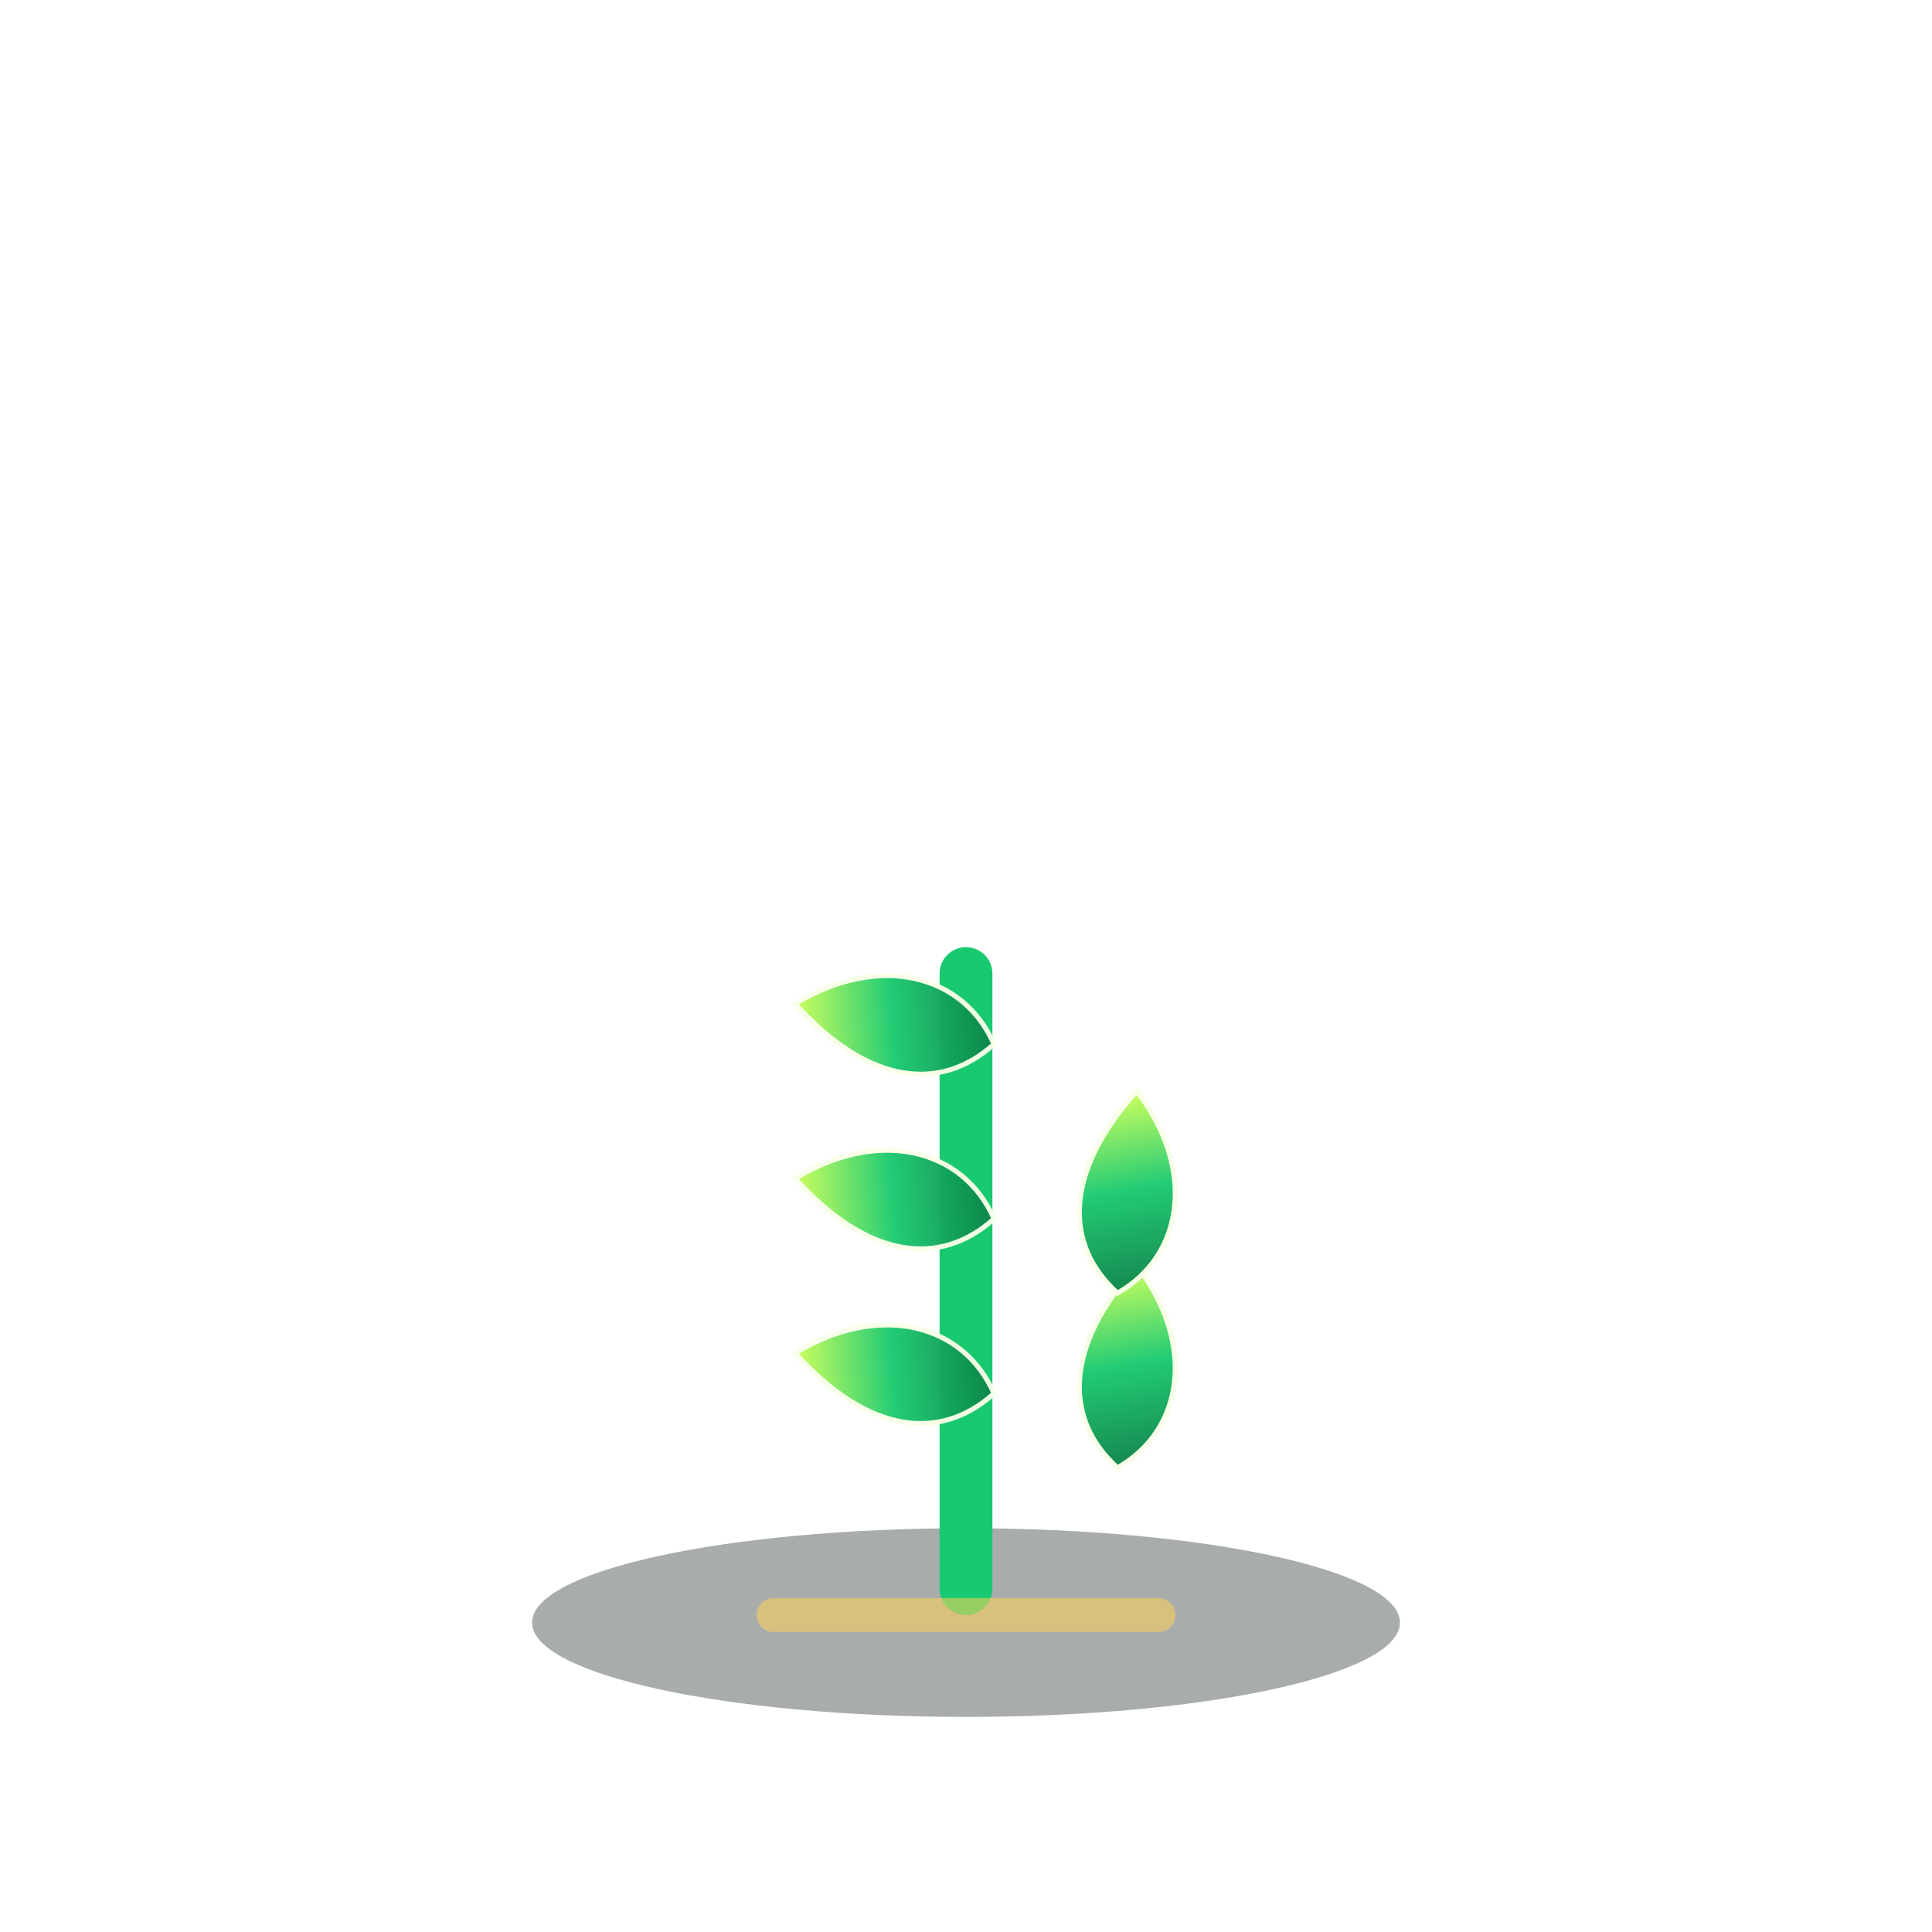
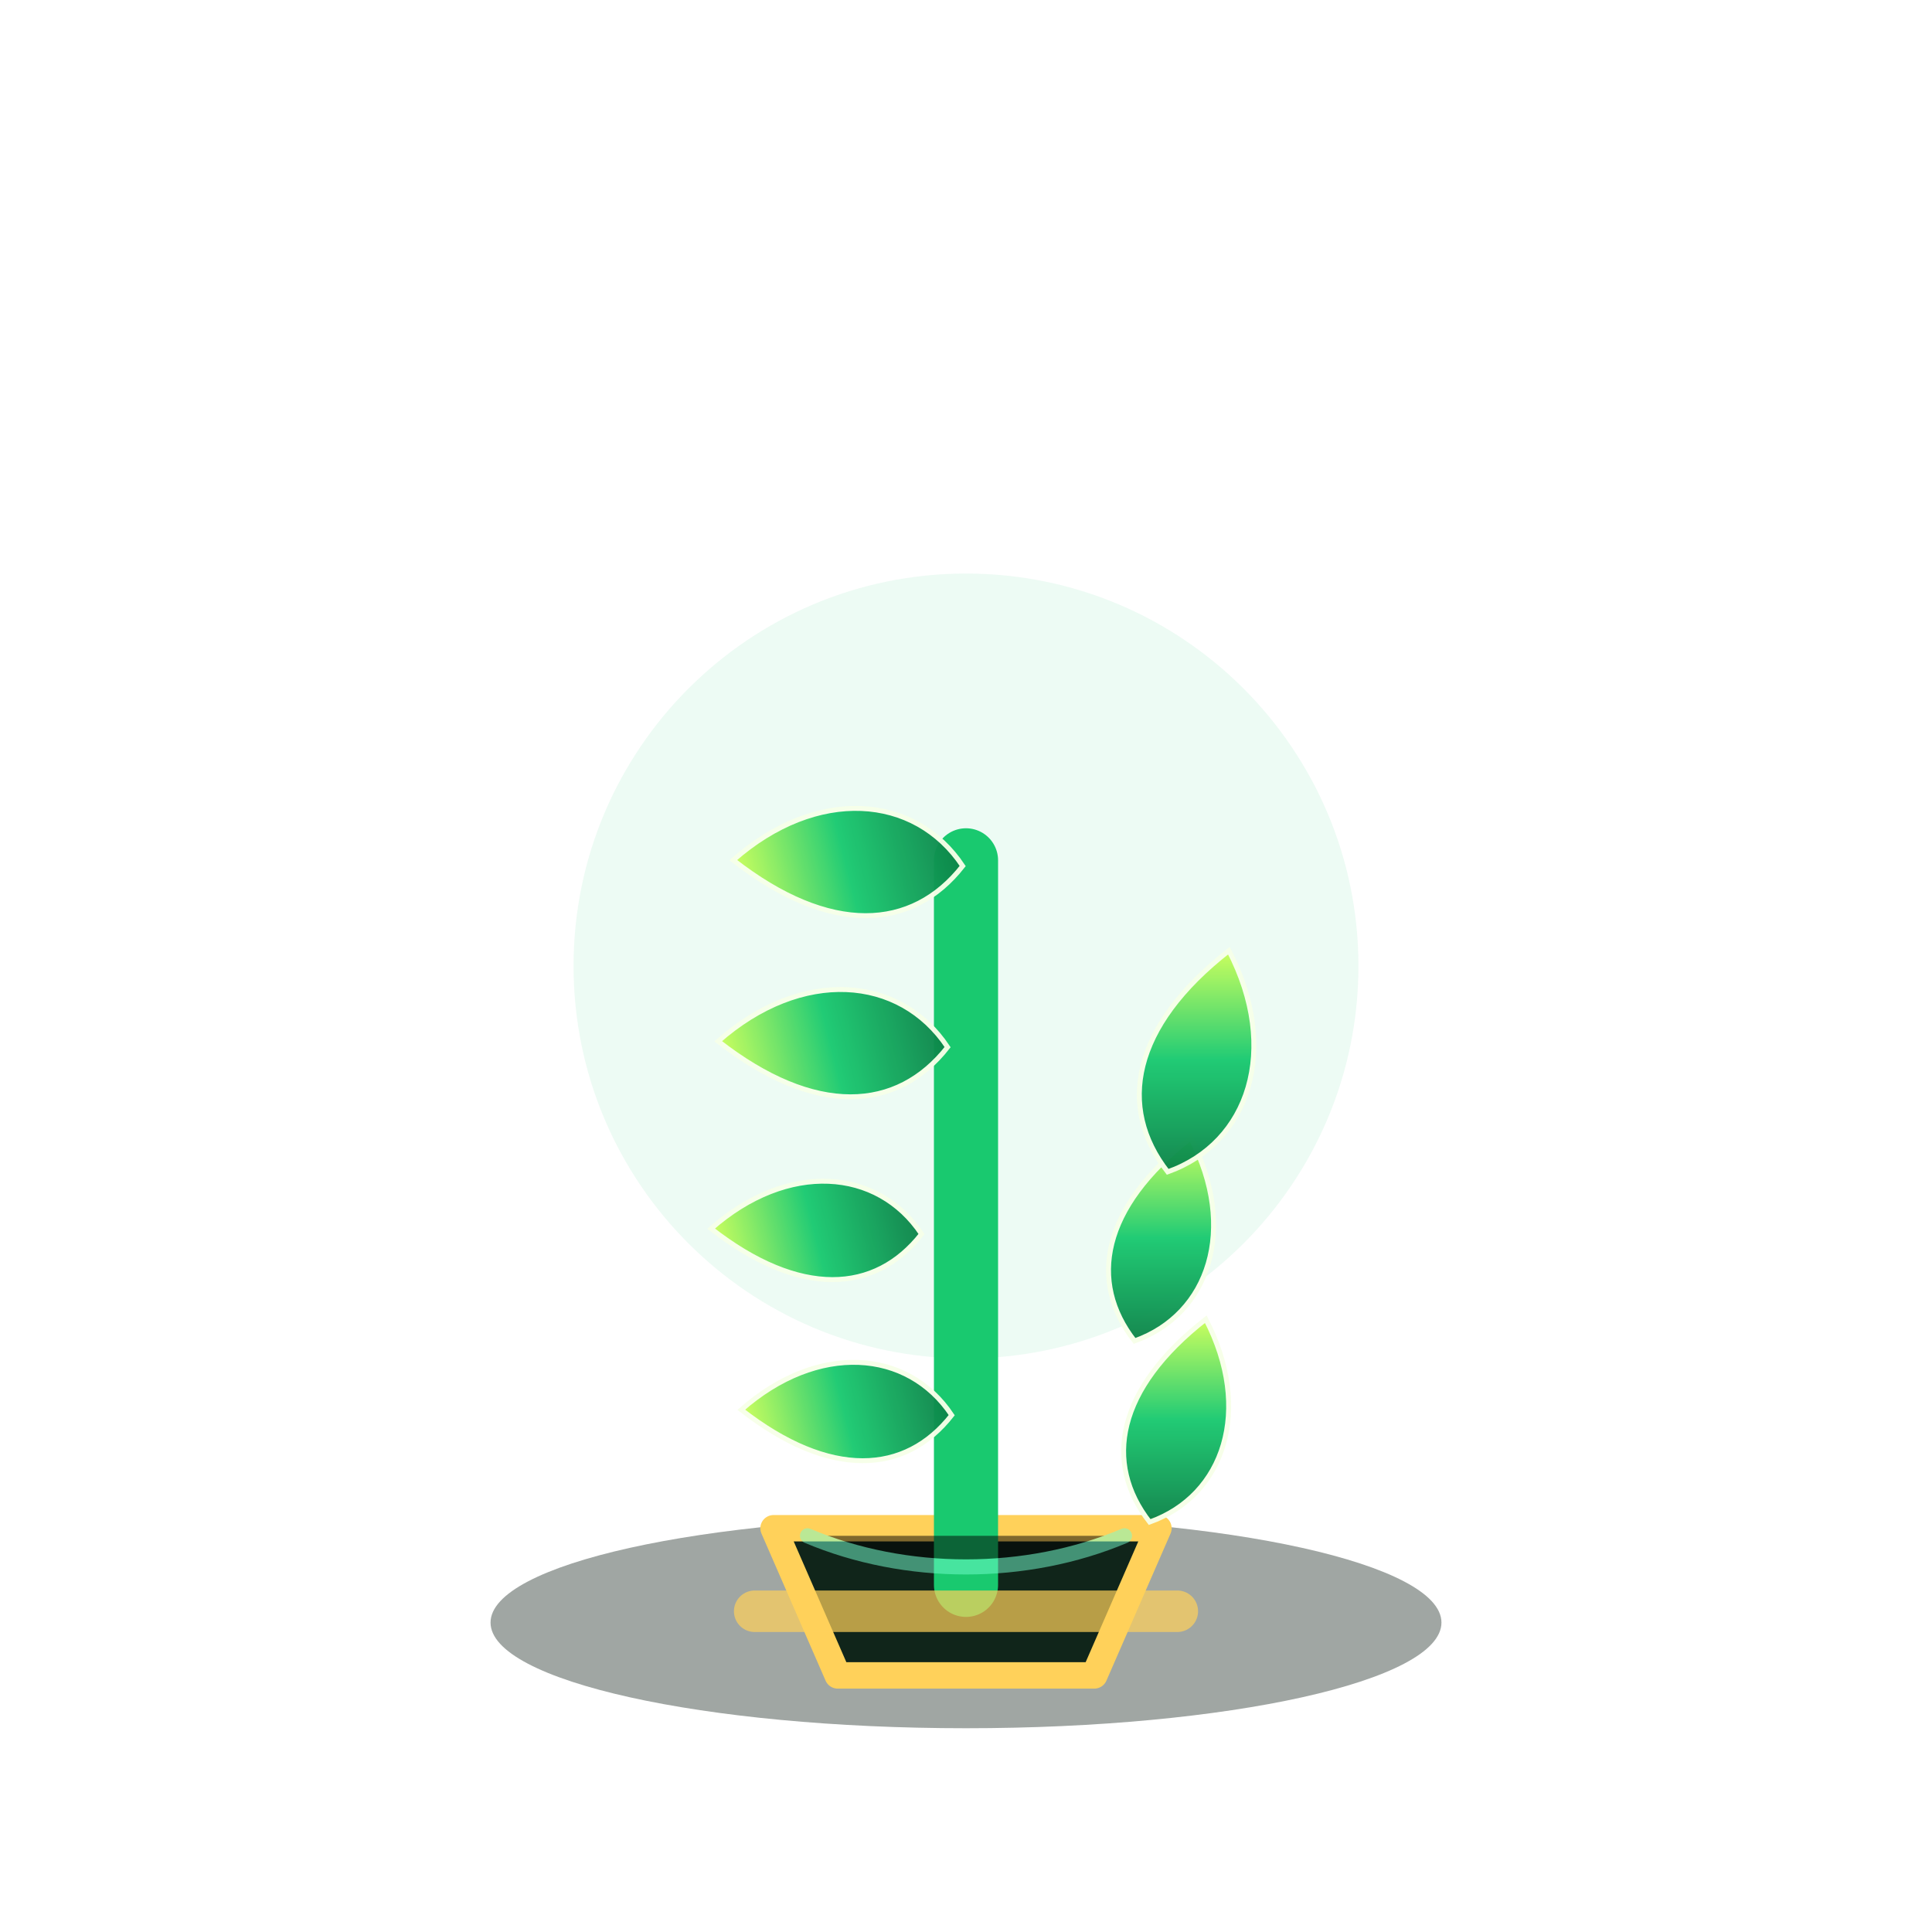
<svg xmlns="http://www.w3.org/2000/svg" viewBox="0 0 512 512" role="img" aria-label="CannaClicker plant stage 4">
  <defs>
    <filter id="softShadow" x="-30%" y="-30%" width="160%" height="170%">
      <feDropShadow dx="0" dy="7" stdDeviation="5" flood-color="#000" flood-opacity=".28" />
    </filter>
    <linearGradient id="leafGradient" x1="0" x2="1" y1="0" y2="1">
      <stop offset="0" stop-color="#caff58" />
      <stop offset=".48" stop-color="#19c96f" />
      <stop offset="1" stop-color="#0c7f46" />
    </linearGradient>
    <linearGradient id="goldGradient" x1="0" x2="1" y1="0" y2="1">
      <stop offset="0" stop-color="#fff0a8" />
      <stop offset=".55" stop-color="#ffd15a" />
      <stop offset="1" stop-color="#ff9f43" />
    </linearGradient>
    <linearGradient id="glassGradient" x1="0" x2="1" y1="0" y2="1">
      <stop offset="0" stop-color="#e8fff8" stop-opacity=".95" />
      <stop offset=".55" stop-color="#76ffd0" stop-opacity=".72" />
      <stop offset="1" stop-color="#71c7ff" stop-opacity=".48" />
    </linearGradient>
  </defs>
-   <ellipse cx="256" cy="430" rx="115" ry="25" fill="#06140d" opacity=".35" />
-   <path d="M256 421V258" stroke="#19c96f" stroke-width="14" stroke-linecap="round" />
-   <path d="M0-18C16-15 24-3 20 9 8 9 0 0 0-18Z" transform="translate(230 380) rotate(-42) scale(1.6)" fill="url(#leafGradient)" stroke="#f7ffe8" stroke-width="0.812" opacity=".96" />
-   <path d="M0-18C16-15 24-3 20 9 8 9 0 0 0-18Z" transform="translate(282 356.8571) rotate(42) scale(1.6)" fill="url(#leafGradient)" stroke="#f7ffe8" stroke-width="0.812" opacity=".96" />
-   <path d="M0-18C16-15 24-3 20 9 8 9 0 0 0-18Z" transform="translate(230 333.7143) rotate(-42) scale(1.6)" fill="url(#leafGradient)" stroke="#f7ffe8" stroke-width="0.812" opacity=".96" />
-   <path d="M0-18C16-15 24-3 20 9 8 9 0 0 0-18Z" transform="translate(282 310.5714) rotate(42) scale(1.6)" fill="url(#leafGradient)" stroke="#f7ffe8" stroke-width="0.812" opacity=".96" />
-   <path d="M0-18C16-15 24-3 20 9 8 9 0 0 0-18Z" transform="translate(230 287.4286) rotate(-42) scale(1.6)" fill="url(#leafGradient)" stroke="#f7ffe8" stroke-width="0.812" opacity=".96" />
-   <path d="M205 428h102" stroke="#ffd15a" stroke-width="9" stroke-linecap="round" opacity=".55" />
+   <circle cx="256" cy="256" r="104" fill="#19c96f" opacity=".08" />
+   <ellipse cx="256" cy="430" rx="126" ry="28" fill="#06140d" opacity=".38" />
+   <path d="M205 405h102l-17 39h-68Z" fill="#10251a" stroke="#ffd15a" stroke-width="7" stroke-linejoin="round" />
+   <path d="M256 420V228" stroke="#19c96f" stroke-width="17" stroke-linecap="round" />
+   <path d="M0-18C16-15 24-3 20 9 8 9 0 0 0-18Z" transform="translate(220 392) rotate(-52) scale(1.66)" fill="url(#leafGradient)" stroke="#f7ffe8" stroke-width="0.783" opacity=".96" />
+   <path d="M0-18C16-15 24-3 20 9 8 9 0 0 0-18Z" transform="translate(296 368) rotate(52) scale(1.66)" fill="url(#leafGradient)" stroke="#f7ffe8" stroke-width="0.783" opacity=".96" />
+   <path d="M0-18C16-15 24-3 20 9 8 9 0 0 0-18Z" transform="translate(212 344) rotate(-52) scale(1.66)" fill="url(#leafGradient)" stroke="#f7ffe8" stroke-width="0.783" opacity=".96" />
+   <path d="M0-18C16-15 24-3 20 9 8 9 0 0 0-18Z" transform="translate(292 320) rotate(52) scale(1.66)" fill="url(#leafGradient)" stroke="#f7ffe8" stroke-width="0.783" opacity=".96" />
+   <path d="M0-18C16-15 24-3 20 9 8 9 0 0 0-18Z" transform="translate(216 296) rotate(-52) scale(1.81)" fill="url(#leafGradient)" stroke="#f7ffe8" stroke-width="0.718" opacity=".96" />
+   <path d="M0-18C16-15 24-3 20 9 8 9 0 0 0-18Z" transform="translate(300 272) rotate(52) scale(1.81)" fill="url(#leafGradient)" stroke="#f7ffe8" stroke-width="0.718" opacity=".96" />
+   <path d="M0-18C16-15 24-3 20 9 8 9 0 0 0-18Z" transform="translate(220 248) rotate(-52) scale(1.81)" fill="url(#leafGradient)" stroke="#f7ffe8" stroke-width="0.718" opacity=".96" />
+   <path d="M200 427h112" stroke="#ffd15a" stroke-width="11" stroke-linecap="round" opacity=".7" />
+   <path d="M214 407c26 11 58 11 84 0" stroke="#76ffd0" stroke-width="4" stroke-linecap="round" opacity=".5" />
</svg>
